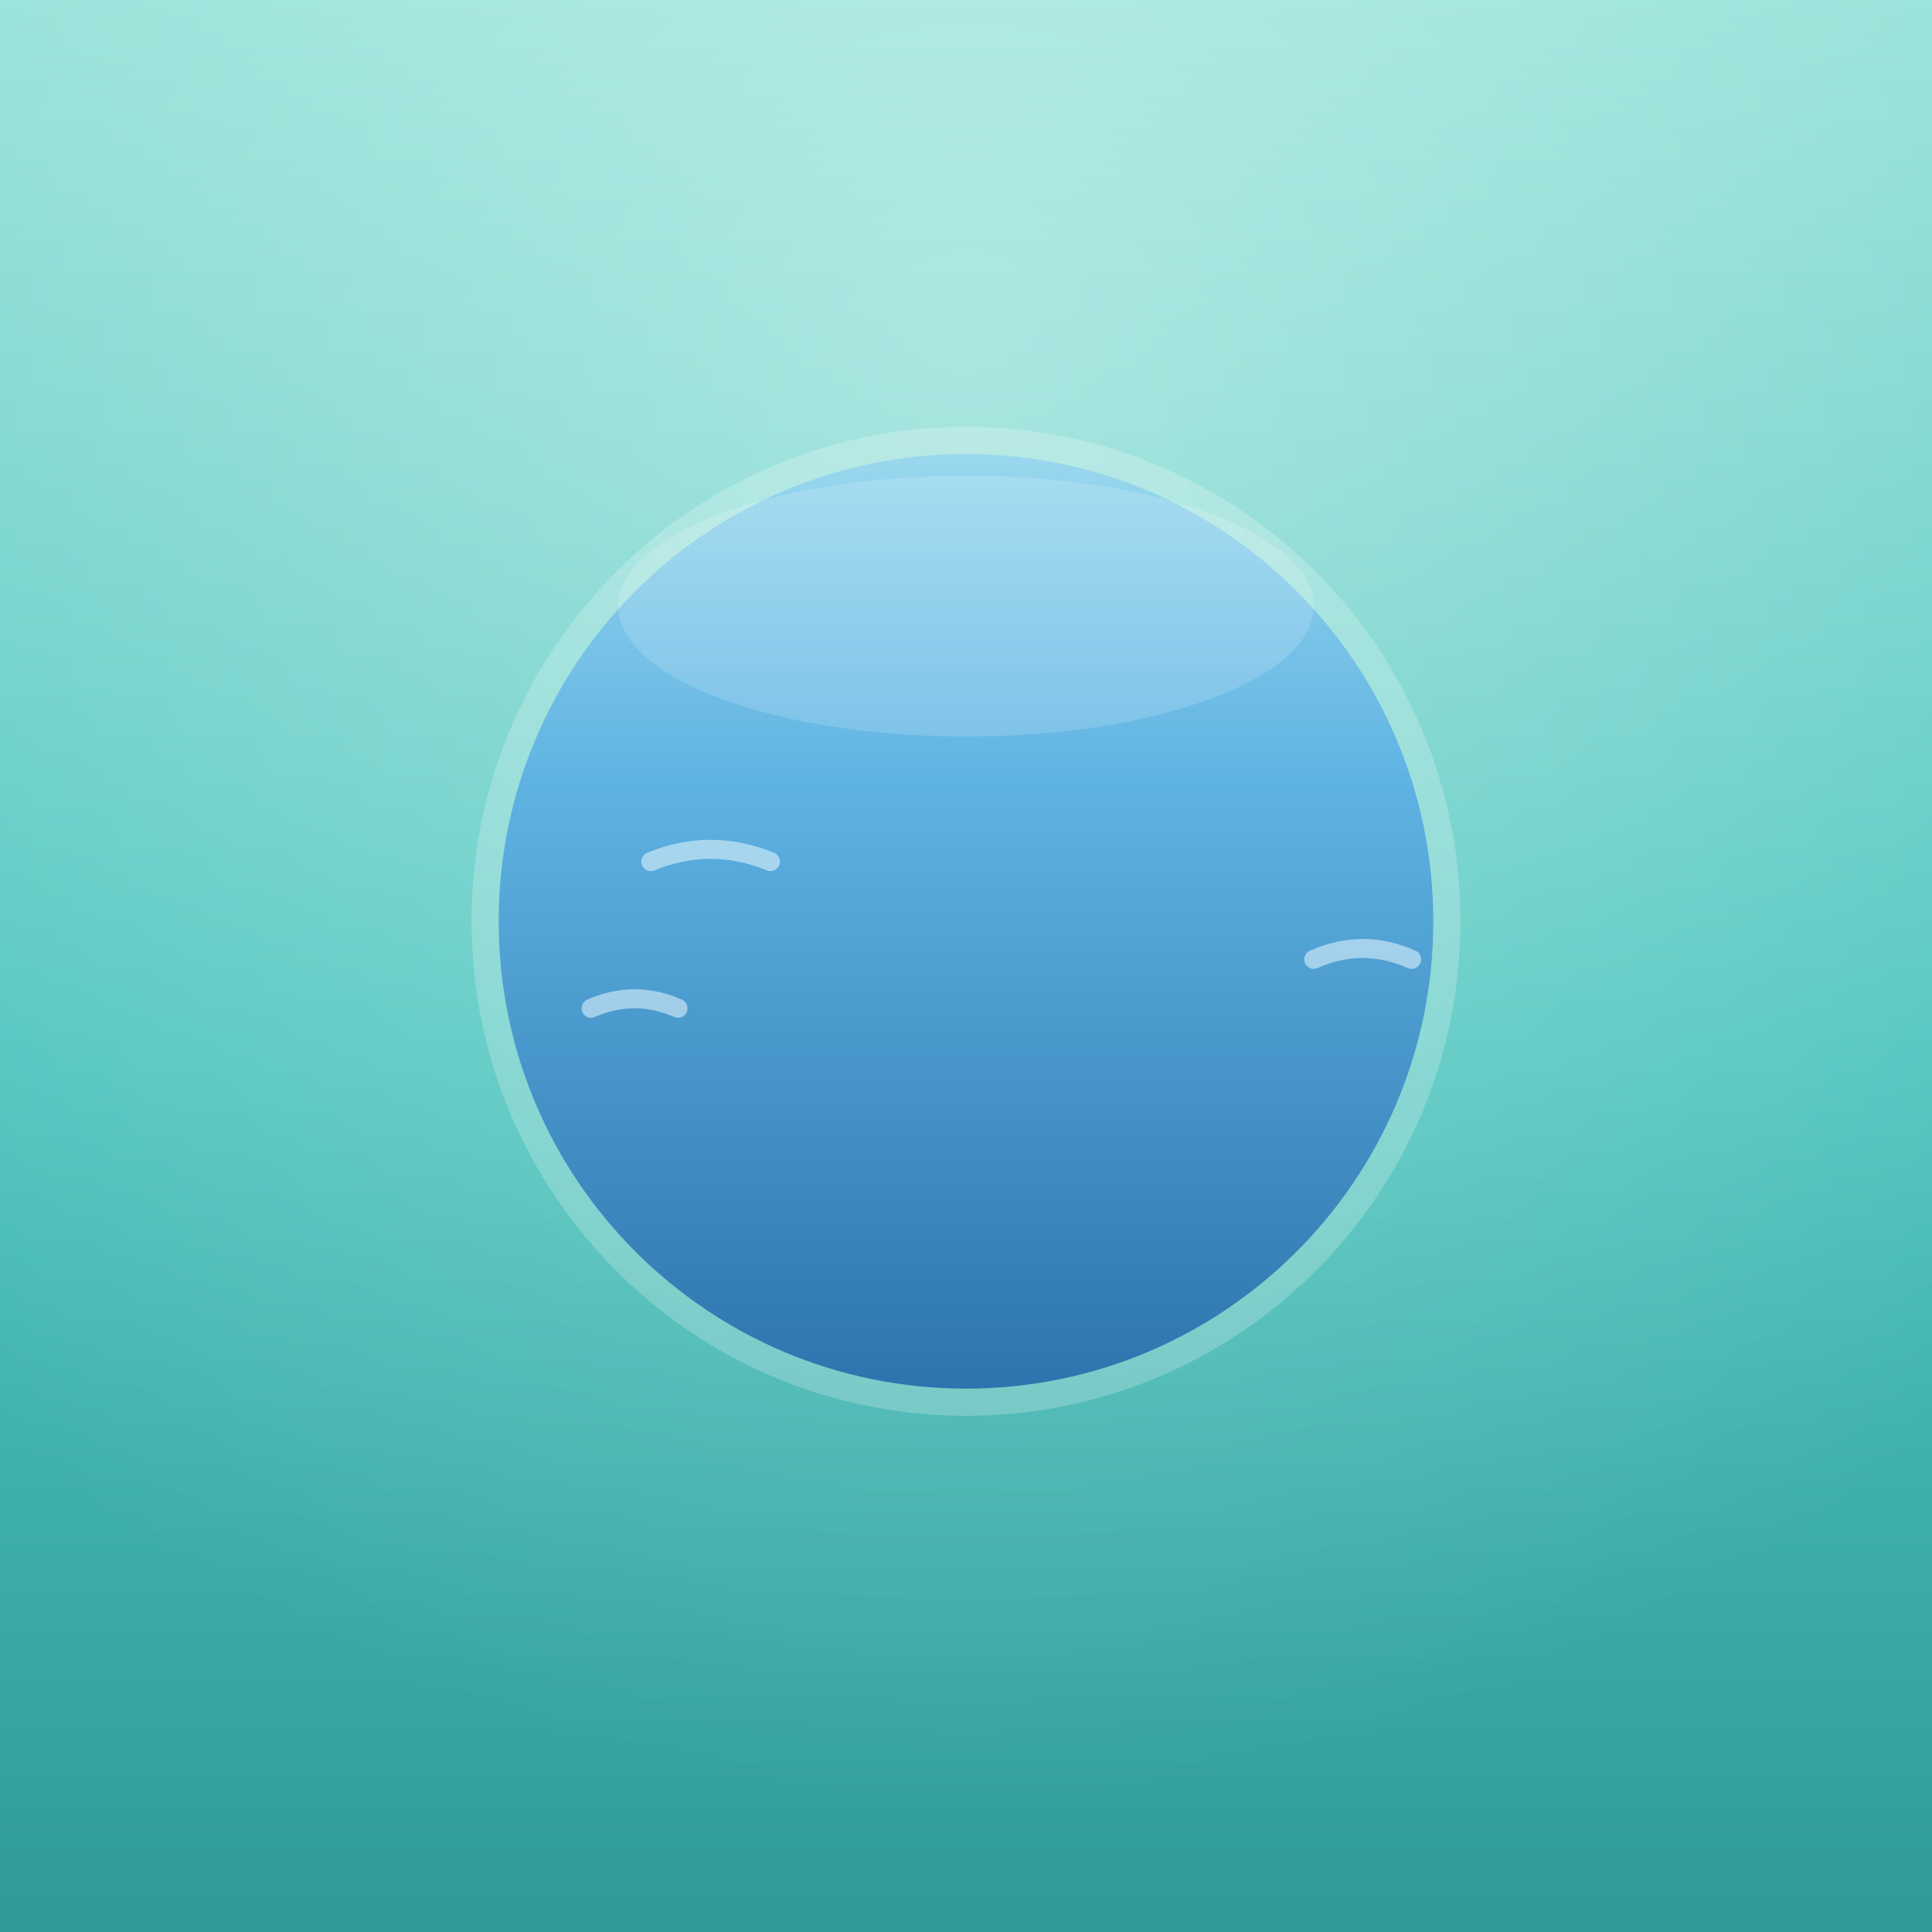
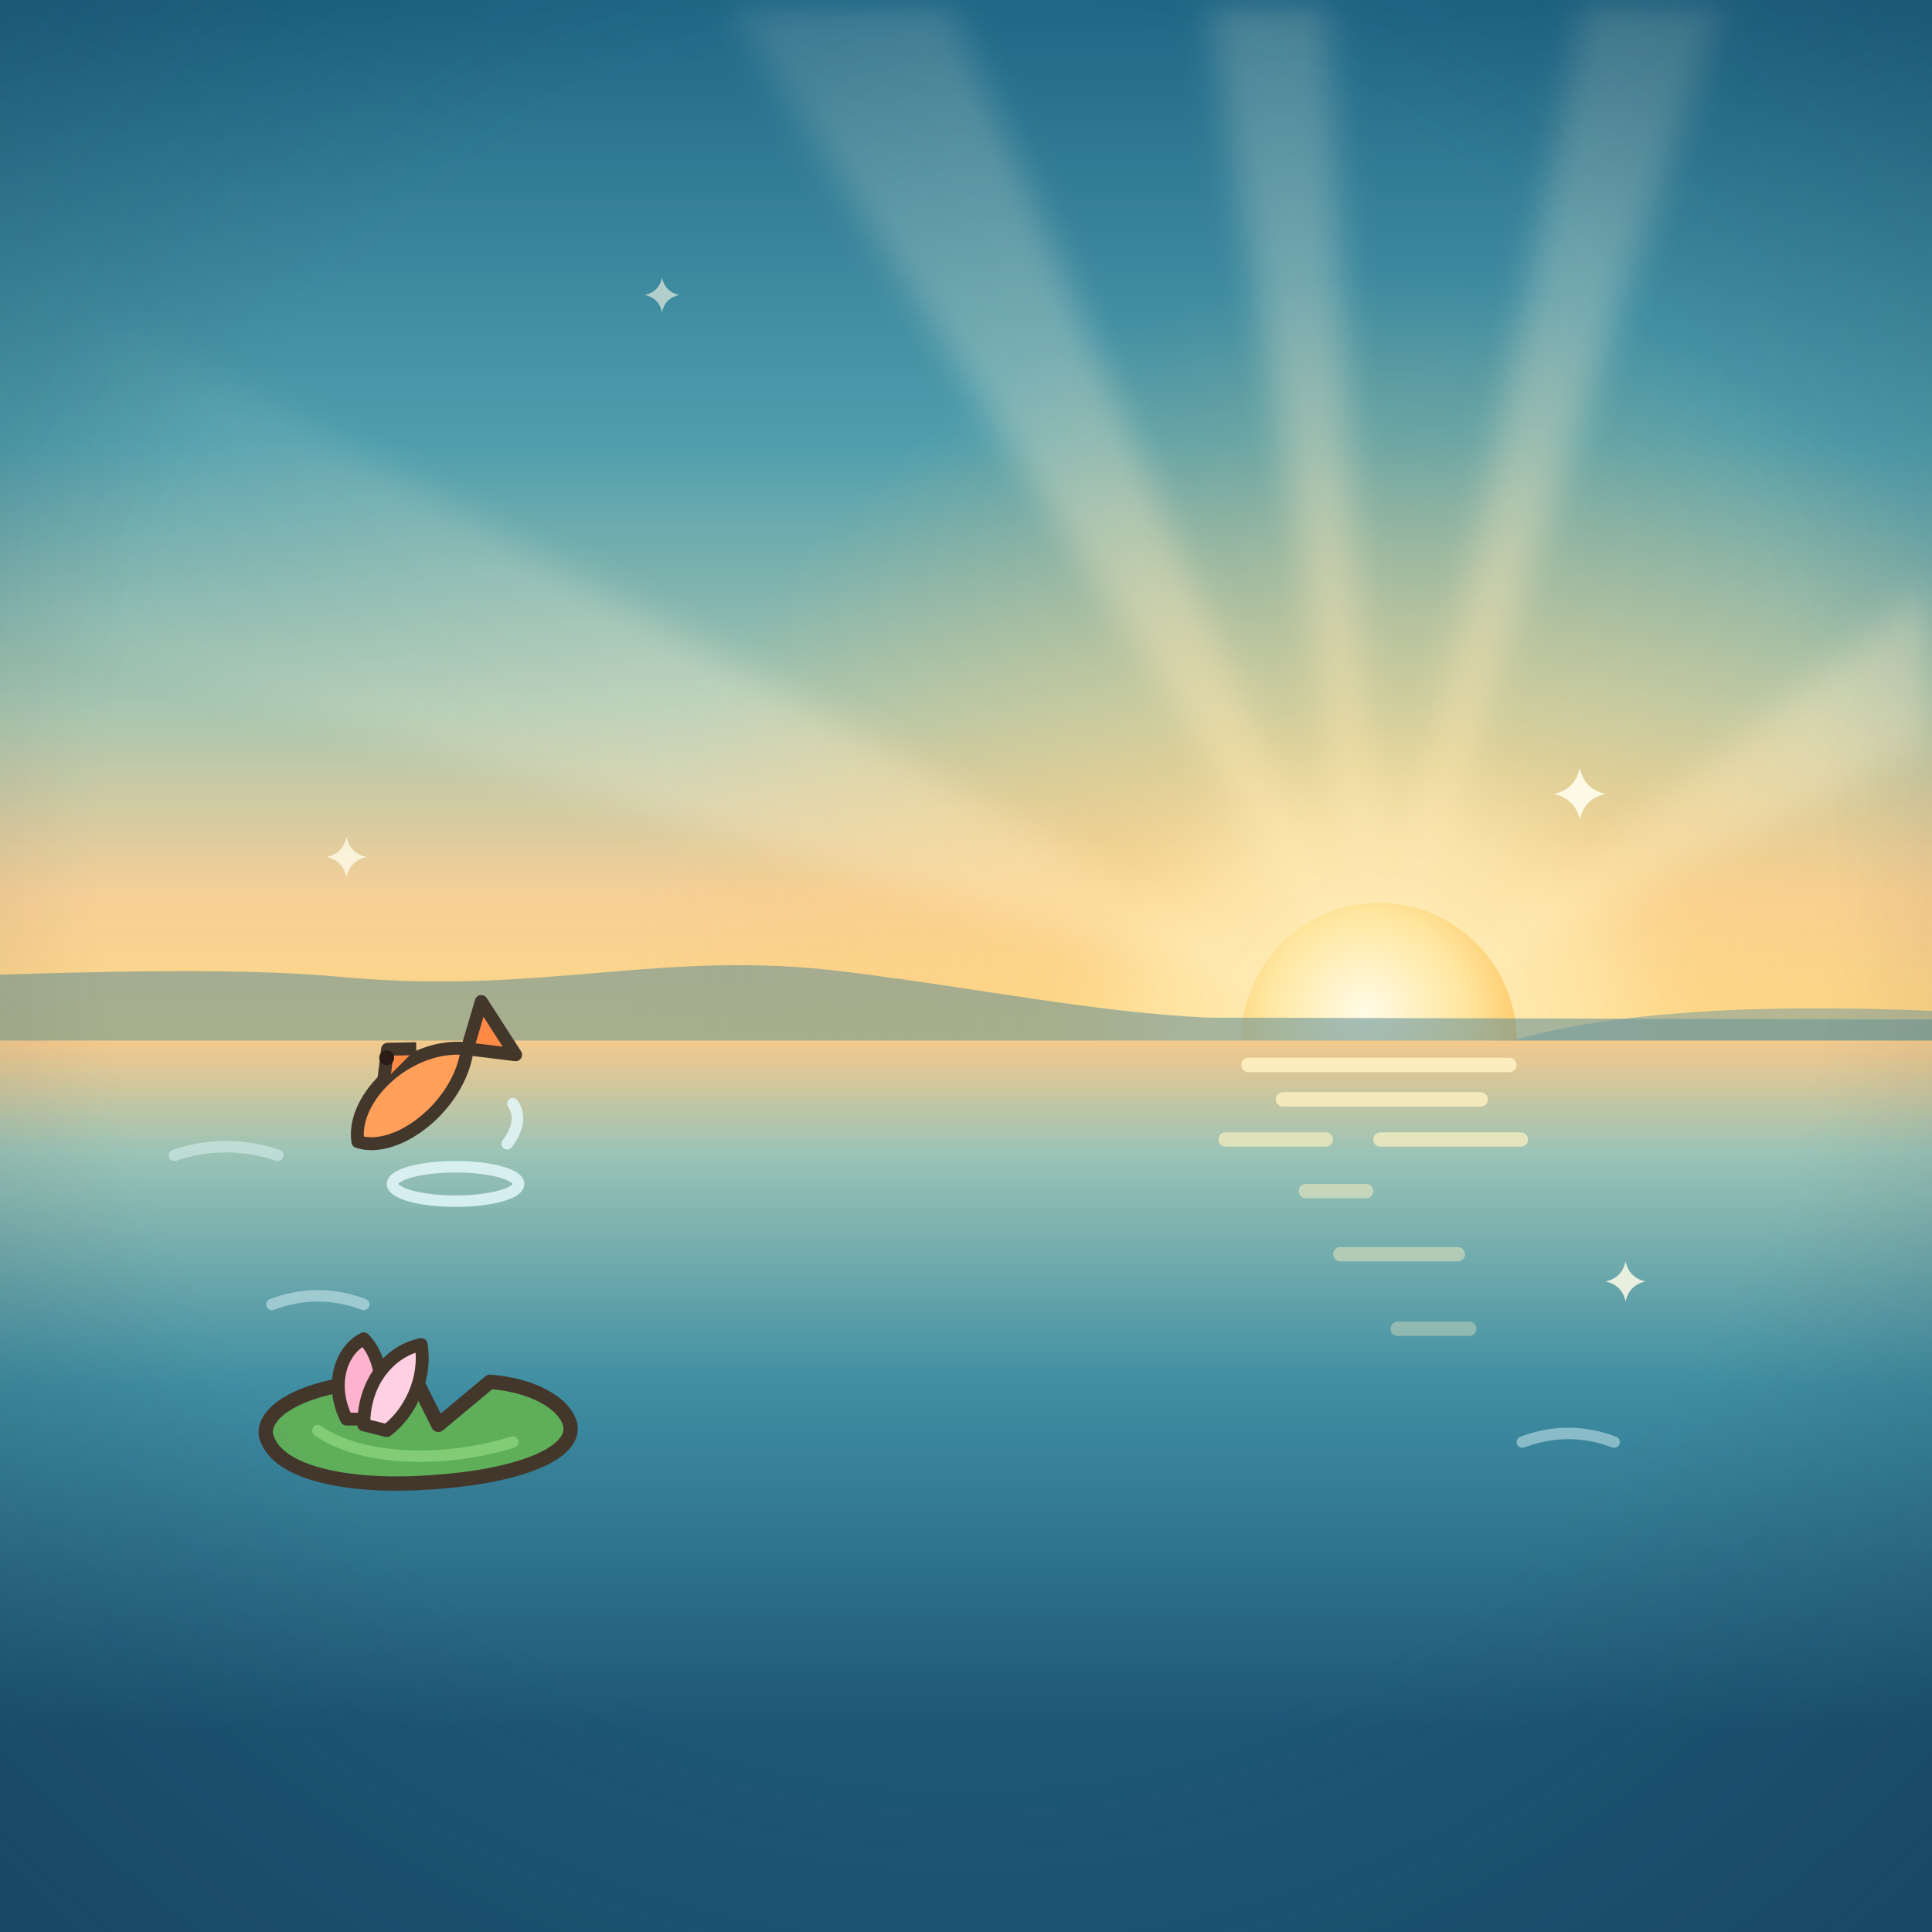
<svg xmlns="http://www.w3.org/2000/svg" width="512" height="512" viewBox="0 0 512 512">
  <defs>
-     <linearGradient id="bgTeal" x1="0" y1="0" x2="0" y2="1">
-       <stop offset="0" stop-color="#8fe0d6" />
-       <stop offset="0.55" stop-color="#4cc4bd" />
-       <stop offset="1" stop-color="#2e9a99" />
+     <linearGradient id="v2sky" x1="0" y1="-60" x2="0" y2="300" gradientUnits="userSpaceOnUse">
+       <stop offset="0" stop-color="#1f6787" />
+       <stop offset="0.42" stop-color="#4f9ead" />
+       <stop offset="0.68" stop-color="#a9c6b0" />
+       <stop offset="0.86" stop-color="#f6cf96" />
+       <stop offset="1" stop-color="#ffd885" />
    </linearGradient>
-     <radialGradient id="bgGlow" cx="0.5" cy="0.18" r="0.75">
-       <stop offset="0" stop-color="#ffffff" stop-opacity="0.38" />
+     <linearGradient id="v2water" x1="0" y1="300" x2="0" y2="540" gradientUnits="userSpaceOnUse">
+       <stop offset="0" stop-color="#f4c98c" />
+       <stop offset="0.16" stop-color="#9cc4b6" />
+       <stop offset="0.5" stop-color="#3f8ea2" />
+       <stop offset="1" stop-color="#1d5675" />
+     </linearGradient>
+     <radialGradient id="v2glow" cx="400" cy="294" r="260" gradientUnits="userSpaceOnUse">
+       <stop offset="0" stop-color="#fff4c8" stop-opacity="0.95" />
+       <stop offset="0.3" stop-color="#ffd98a" stop-opacity="0.55" />
+       <stop offset="1" stop-color="#ffc870" stop-opacity="0" />
+     </radialGradient>
+     <radialGradient id="v2ray" cx="400" cy="294" r="520" gradientUnits="userSpaceOnUse">
+       <stop offset="0" stop-color="#fff6d8" stop-opacity="0.55" />
+       <stop offset="1" stop-color="#fff6d8" stop-opacity="0" />
+     </radialGradient>
+     <radialGradient id="v2sun" cx="0.45" cy="0.4" r="0.6">
+       <stop offset="0" stop-color="#fffbe6" />
+       <stop offset="0.6" stop-color="#ffe7a0" />
+       <stop offset="1" stop-color="#ffc664" />
+     </radialGradient>
+     <linearGradient id="v2fur" x1="0" y1="162" x2="0" y2="346" gradientUnits="userSpaceOnUse">
+       <stop offset="0" stop-color="#ffc57c" />
+       <stop offset="0.55" stop-color="#fba84c" />
+       <stop offset="1" stop-color="#e5872f" />
+     </linearGradient>
+     <linearGradient id="v2body" x1="0" y1="360" x2="0" y2="480" gradientUnits="userSpaceOnUse">
+       <stop offset="0" stop-color="#f6a046" />
+       <stop offset="1" stop-color="#d9772a" />
+     </linearGradient>
+     <linearGradient id="v2hat" x1="0" y1="84" x2="0" y2="220" gradientUnits="userSpaceOnUse">
+       <stop offset="0" stop-color="#fff3a8" />
+       <stop offset="0.45" stop-color="#ffdb52" />
+       <stop offset="1" stop-color="#eeb52a" />
+     </linearGradient>
+     <linearGradient id="v2brimLip" x1="0" y1="196" x2="0" y2="226" gradientUnits="userSpaceOnUse">
+       <stop offset="0" stop-color="#e5a92a" />
+       <stop offset="1" stop-color="#c98b1d" />
+     </linearGradient>
+     <linearGradient id="v2teal" x1="0" y1="0" x2="0" y2="1">
+       <stop offset="0" stop-color="#5ad6c8" />
+       <stop offset="0.55" stop-color="#24a9a1" />
+       <stop offset="1" stop-color="#16807f" />
+     </linearGradient>
+     <linearGradient id="v2red" x1="0" y1="0" x2="0" y2="1">
+       <stop offset="0" stop-color="#ff8a7a" />
+       <stop offset="1" stop-color="#d9443f" />
+     </linearGradient>
+     <linearGradient id="v2wood" x1="0" y1="466" x2="0" y2="520" gradientUnits="userSpaceOnUse">
+       <stop offset="0" stop-color="#e8b475" />
+       <stop offset="0.25" stop-color="#cf9152" />
+       <stop offset="1" stop-color="#a86a35" />
+     </linearGradient>
+     <linearGradient id="v2cork" x1="0" y1="0" x2="1" y2="0">
+       <stop offset="0" stop-color="#e9c38d" />
+       <stop offset="1" stop-color="#b98952" />
+     </linearGradient>
+     <radialGradient id="v2eye" cx="0.5" cy="0.7" r="0.7">
+       <stop offset="0" stop-color="#6b4325" />
+       <stop offset="0.55" stop-color="#3a2618" />
+       <stop offset="1" stop-color="#2a1c14" />
+     </radialGradient>
+     <radialGradient id="v2blush" cx="0.5" cy="0.5" r="0.5">
+       <stop offset="0" stop-color="#ff7fa6" stop-opacity="0.75" />
+       <stop offset="1" stop-color="#ff7fa6" stop-opacity="0" />
+     </radialGradient>
+     <radialGradient id="v2vig" cx="0.5" cy="0.46" r="0.72">
+       <stop offset="0.62" stop-color="#0c2233" stop-opacity="0" />
+       <stop offset="1" stop-color="#0c2233" stop-opacity="0.42" />
+     </radialGradient>
+     <linearGradient id="v2sheen" x1="0" y1="0" x2="0" y2="1">
+       <stop offset="0" stop-color="#ffffff" stop-opacity="0.28" />
      <stop offset="1" stop-color="#ffffff" stop-opacity="0" />
-     </radialGradient>
-     <linearGradient id="water" x1="0" y1="0" x2="0" y2="1">
-       <stop offset="0" stop-color="#9ad8ee" />
-       <stop offset="0.35" stop-color="#5fb3e3" />
-       <stop offset="1" stop-color="#2c74ae" />
    </linearGradient>
-     <linearGradient id="fur" x1="0" y1="0" x2="0" y2="1">
-       <stop offset="0" stop-color="#ffc277" />
-       <stop offset="0.6" stop-color="#f9a447" />
-       <stop offset="1" stop-color="#e88a35" />
-     </linearGradient>
-     <linearGradient id="hat" x1="0" y1="0" x2="0" y2="1">
-       <stop offset="0" stop-color="#fff0a0" />
-       <stop offset="0.5" stop-color="#ffd84f" />
-       <stop offset="1" stop-color="#e8b52c" />
-     </linearGradient>
-     <linearGradient id="red" x1="0" y1="0" x2="0" y2="1">
-       <stop offset="0" stop-color="#f47c70" />
-       <stop offset="1" stop-color="#df514f" />
-     </linearGradient>
+     <filter id="v2b2" x="-20%" y="-20%" width="140%" height="140%">
+       <feGaussianBlur stdDeviation="2" />
+     </filter>
+     <filter id="v2b6" x="-30%" y="-30%" width="160%" height="160%">
+       <feGaussianBlur stdDeviation="6" />
+     </filter>
+     <filter id="v2b14" x="-50%" y="-50%" width="200%" height="200%">
+       <feGaussianBlur stdDeviation="14" />
+     </filter>
+     <clipPath id="v2headClip">
+       <path d="M228 162 C304 162 350 200 354 254 C358 310 304 346 228 346 C152 346 98 310 102 254 C106 200 152 162 228 162 Z" />
+     </clipPath>
+     <clipPath id="v2bodyClip">
+       <path d="M94 540 C94 432 132 366 228 360 C324 366 362 432 362 540 Z" />
+     </clipPath>
+     <clipPath id="v2skyClip">
+       <rect x="-500" y="-500" width="1600" height="800" />
+     </clipPath>
+     <mask id="v2rimHead" maskUnits="userSpaceOnUse" x="-100" y="-100" width="700" height="700">
+       <path d="M228 162 C304 162 350 200 354 254 C358 310 304 346 228 346 C152 346 98 310 102 254 C106 200 152 162 228 162 Z" fill="none" stroke="#fff" stroke-width="26" />
+       <path d="M228 162 C304 162 350 200 354 254 C358 310 304 346 228 346 C152 346 98 310 102 254 C106 200 152 162 228 162 Z" fill="#000" transform="translate(-10 9)" />
+     </mask>
+     <mask id="v2rimBody" maskUnits="userSpaceOnUse" x="-100" y="-100" width="700" height="800">
+       <path d="M94 540 C94 432 132 366 228 360 C324 366 362 432 362 540 Z" fill="none" stroke="#fff" stroke-width="26" />
+       <path d="M94 540 C94 432 132 366 228 360 C324 366 362 432 362 540 Z" fill="#000" transform="translate(-10 8)" />
+     </mask>
+     <mask id="v2rimHat" maskUnits="userSpaceOnUse" x="-100" y="-100" width="700" height="700">
+       <path d="M172 164 C170 116 184 86 228 84 C272 86 286 116 284 164 Z" fill="none" stroke="#fff" stroke-width="20" />
+       <path d="M172 164 C170 116 184 86 228 84 C272 86 286 116 284 164 Z" fill="#000" transform="translate(-8 7)" />
+     </mask>
  </defs>
-   <rect width="512" height="512" rx="0" fill="url(#bgTeal)" />
-   <rect width="512" height="512" rx="0" fill="url(#bgGlow)" />
-   <g transform="translate(256 260) scale(0.72) translate(-256 -258)">
-     <circle cx="256" cy="236" r="182" fill="#ffffff" opacity="0.22" />
-     <circle cx="256" cy="236" r="172" fill="url(#water)" />
-     <ellipse cx="256" cy="120" rx="128" ry="48" fill="#ffffff" opacity="0.16" />
-     <g fill="none" stroke="#e8f7fe" stroke-linecap="round" opacity="0.55" stroke-width="7">
-       <path d="M140 214 q22 -9 44 0" />
-       <path d="M384 250 q18 -8 36 0" />
-       <path d="M118 268 q16 -7 32 0" />
+   <g transform="translate(256 256) scale(0.76) translate(-256 -274)">
+     <rect x="-500" y="-500" width="1600" height="802" fill="url(#v2sky)" />
+     <g clip-path="url(#v2skyClip)" filter="url(#v2b6)">
+       <path d="M400 294 L-200 -40 L-200 120 Z M400 294 L20 -300 L150 -300 Z M400 294 L300 -300 L370 -300 Z M400 294 L520 -300 L600 -300 Z M400 294 L900 -100 L900 40 Z" fill="url(#v2ray)" />
    </g>
+     <circle cx="400" cy="294" r="300" fill="url(#v2glow)" />
+     <circle cx="400" cy="298" r="90" fill="#fff3c0" opacity="0.45" filter="url(#v2b14)" />
+     <circle cx="400" cy="300" r="48" fill="url(#v2sun)" />
+     <path d="M-500 302 L-500 290 C-200 286 -40 270 40 278 C110 284 150 268 214 276 C262 282 300 290 340 292 L1100 294 L1100 302 Z" fill="#5d8c94" opacity="0.55" />
+     <path d="M440 302 C470 292 520 286 600 290 L1100 292 L1100 302 Z" fill="#6c97a0" opacity="0.5" />
+     <rect x="-500" y="300" width="1600" height="900" fill="url(#v2water)" />
+     <g fill="#fff1c2" stroke-linecap="round">
+       <rect x="352" y="306" width="96" height="5" rx="2.5" opacity="0.9" />
+       <rect x="364" y="318" width="74" height="5" rx="2.5" opacity="0.8" />
+       <rect x="344" y="332" width="40" height="5" rx="2.5" opacity="0.65" />
+       <rect x="398" y="332" width="54" height="5" rx="2.5" opacity="0.7" />
+       <rect x="372" y="350" width="26" height="5" rx="2.5" opacity="0.5" />
+       <rect x="384" y="372" width="46" height="5" rx="2.5" opacity="0.45" />
+       <rect x="404" y="398" width="30" height="5" rx="2.5" opacity="0.35" />
+     </g>
+     <g fill="none" stroke="#e9fbff" stroke-linecap="round" stroke-width="4" opacity="0.45">
+       <path d="M14 392 q16 -6 32 0" />
+       <path d="M40 452 q14 -5 28 0" />
+       <path d="M450 440 q16 -6 32 0" />
+       <path d="M-20 340 q18 -6 36 0" />
+     </g>
+     <g stroke="#43362b" stroke-width="5" stroke-linejoin="round">
+       <path d="M64 418 C24 418 10 430 12 438 C16 452 44 456 70 454 C100 452 120 444 118 434 C116 426 104 420 90 419 L72 434 Z" fill="#5fae5a" />
+     </g>
+     <path d="M30 436 C44 446 72 448 98 440" fill="none" stroke="#86cf78" stroke-width="4" stroke-linecap="round" opacity="0.9" />
+     <g stroke="#43362b" stroke-width="4.5" stroke-linejoin="round">
+       <path d="M40 432 C34 420 38 408 46 404 C52 410 54 422 50 432 Z" fill="#ffb3cf" />
+       <path d="M46 434 C46 418 56 408 66 406 C68 418 62 430 54 436 Z" fill="#ffd0e1" />
+     </g>
+     <g fill="none" stroke="#e9fbff" stroke-linecap="round" stroke-width="4" opacity="0.8">
+       <ellipse cx="78" cy="350" rx="22" ry="6" />
+       <path d="M58 334 q-6 -8 -2 -14 M96 336 q6 -8 2 -14" />
+     </g>
+     <g transform="rotate(-38 66 318)" stroke="#43362b" stroke-width="4.5" stroke-linejoin="round">
+       <path d="M38 318 C46 304 74 302 88 316 C74 330 46 330 38 318 Z" fill="#ff9f5a" />
+       <path d="M88 316 L102 306 L100 328 Z" fill="#ff8a45" />
+       <path d="M58 307 l8 -8 l8 6" fill="#ff8a45" />
+     </g>
+     <circle cx="54" cy="306" r="2.6" fill="#2a1c14" />
+     <path d="M470 205 Q471.62 212.38 479 214 Q471.62 215.62 470 223 Q468.38 215.62 461 214 Q468.38 212.38 470 205 Z" fill="#fffbe8" opacity="0.95" />
+     <path d="M40 229 Q41.26 234.74 47 236 Q41.26 237.26 40 243 Q38.74 237.26 33 236 Q38.74 234.74 40 229 Z" fill="#fffbe8" opacity="0.8" />
+     <path d="M486 377 Q487.26 382.74 493 384 Q487.26 385.26 486 391 Q484.74 385.26 479 384 Q484.74 382.74 486 377 Z" fill="#fffbe8" opacity="0.85" />
+     <path d="M150 34 Q151.08 38.92 156 40 Q151.08 41.08 150 46 Q148.92 41.08 144 40 Q148.92 38.92 150 34 Z" fill="#fffbe8" opacity="0.6" />
+     <path d="M330 420 Q330 420 330 420 Q330 420 330 420 Q330 420 330 420 Q330 420 330 420 Z" fill="#fffbe8" opacity="0" />
  </g>
+   <rect width="512" height="512" fill="url(#v2vig)" opacity="0.6" />
</svg>
